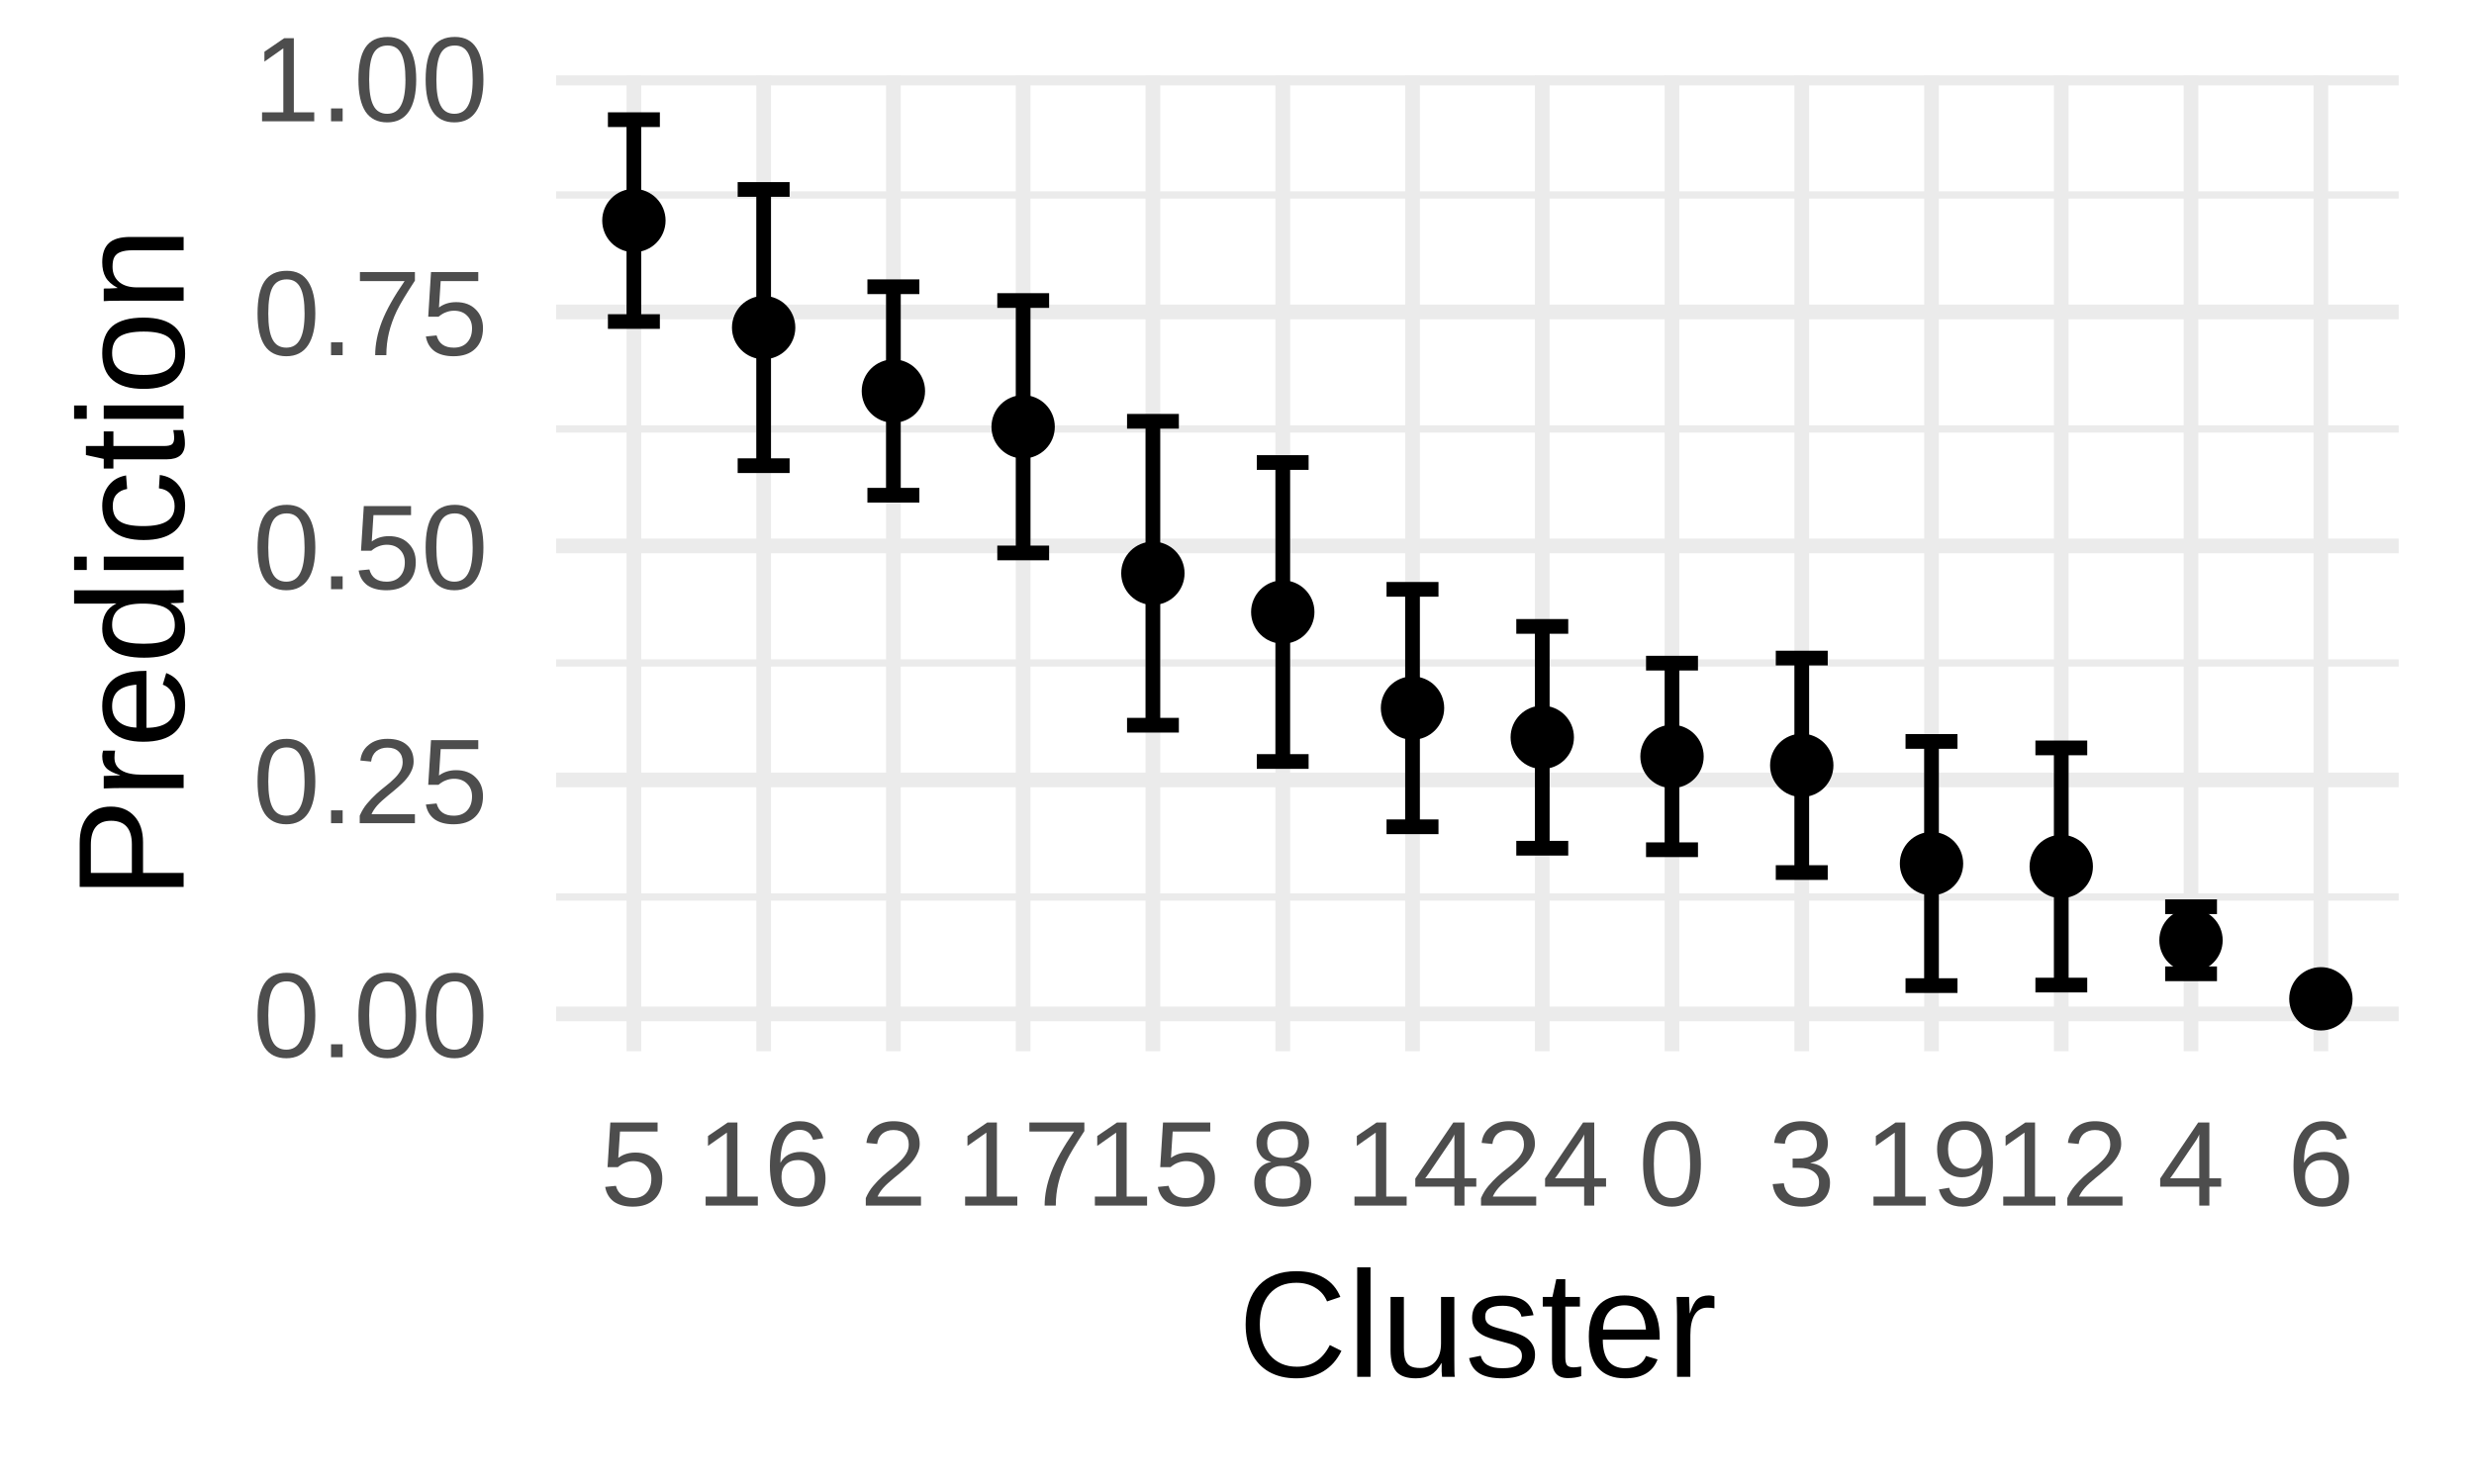
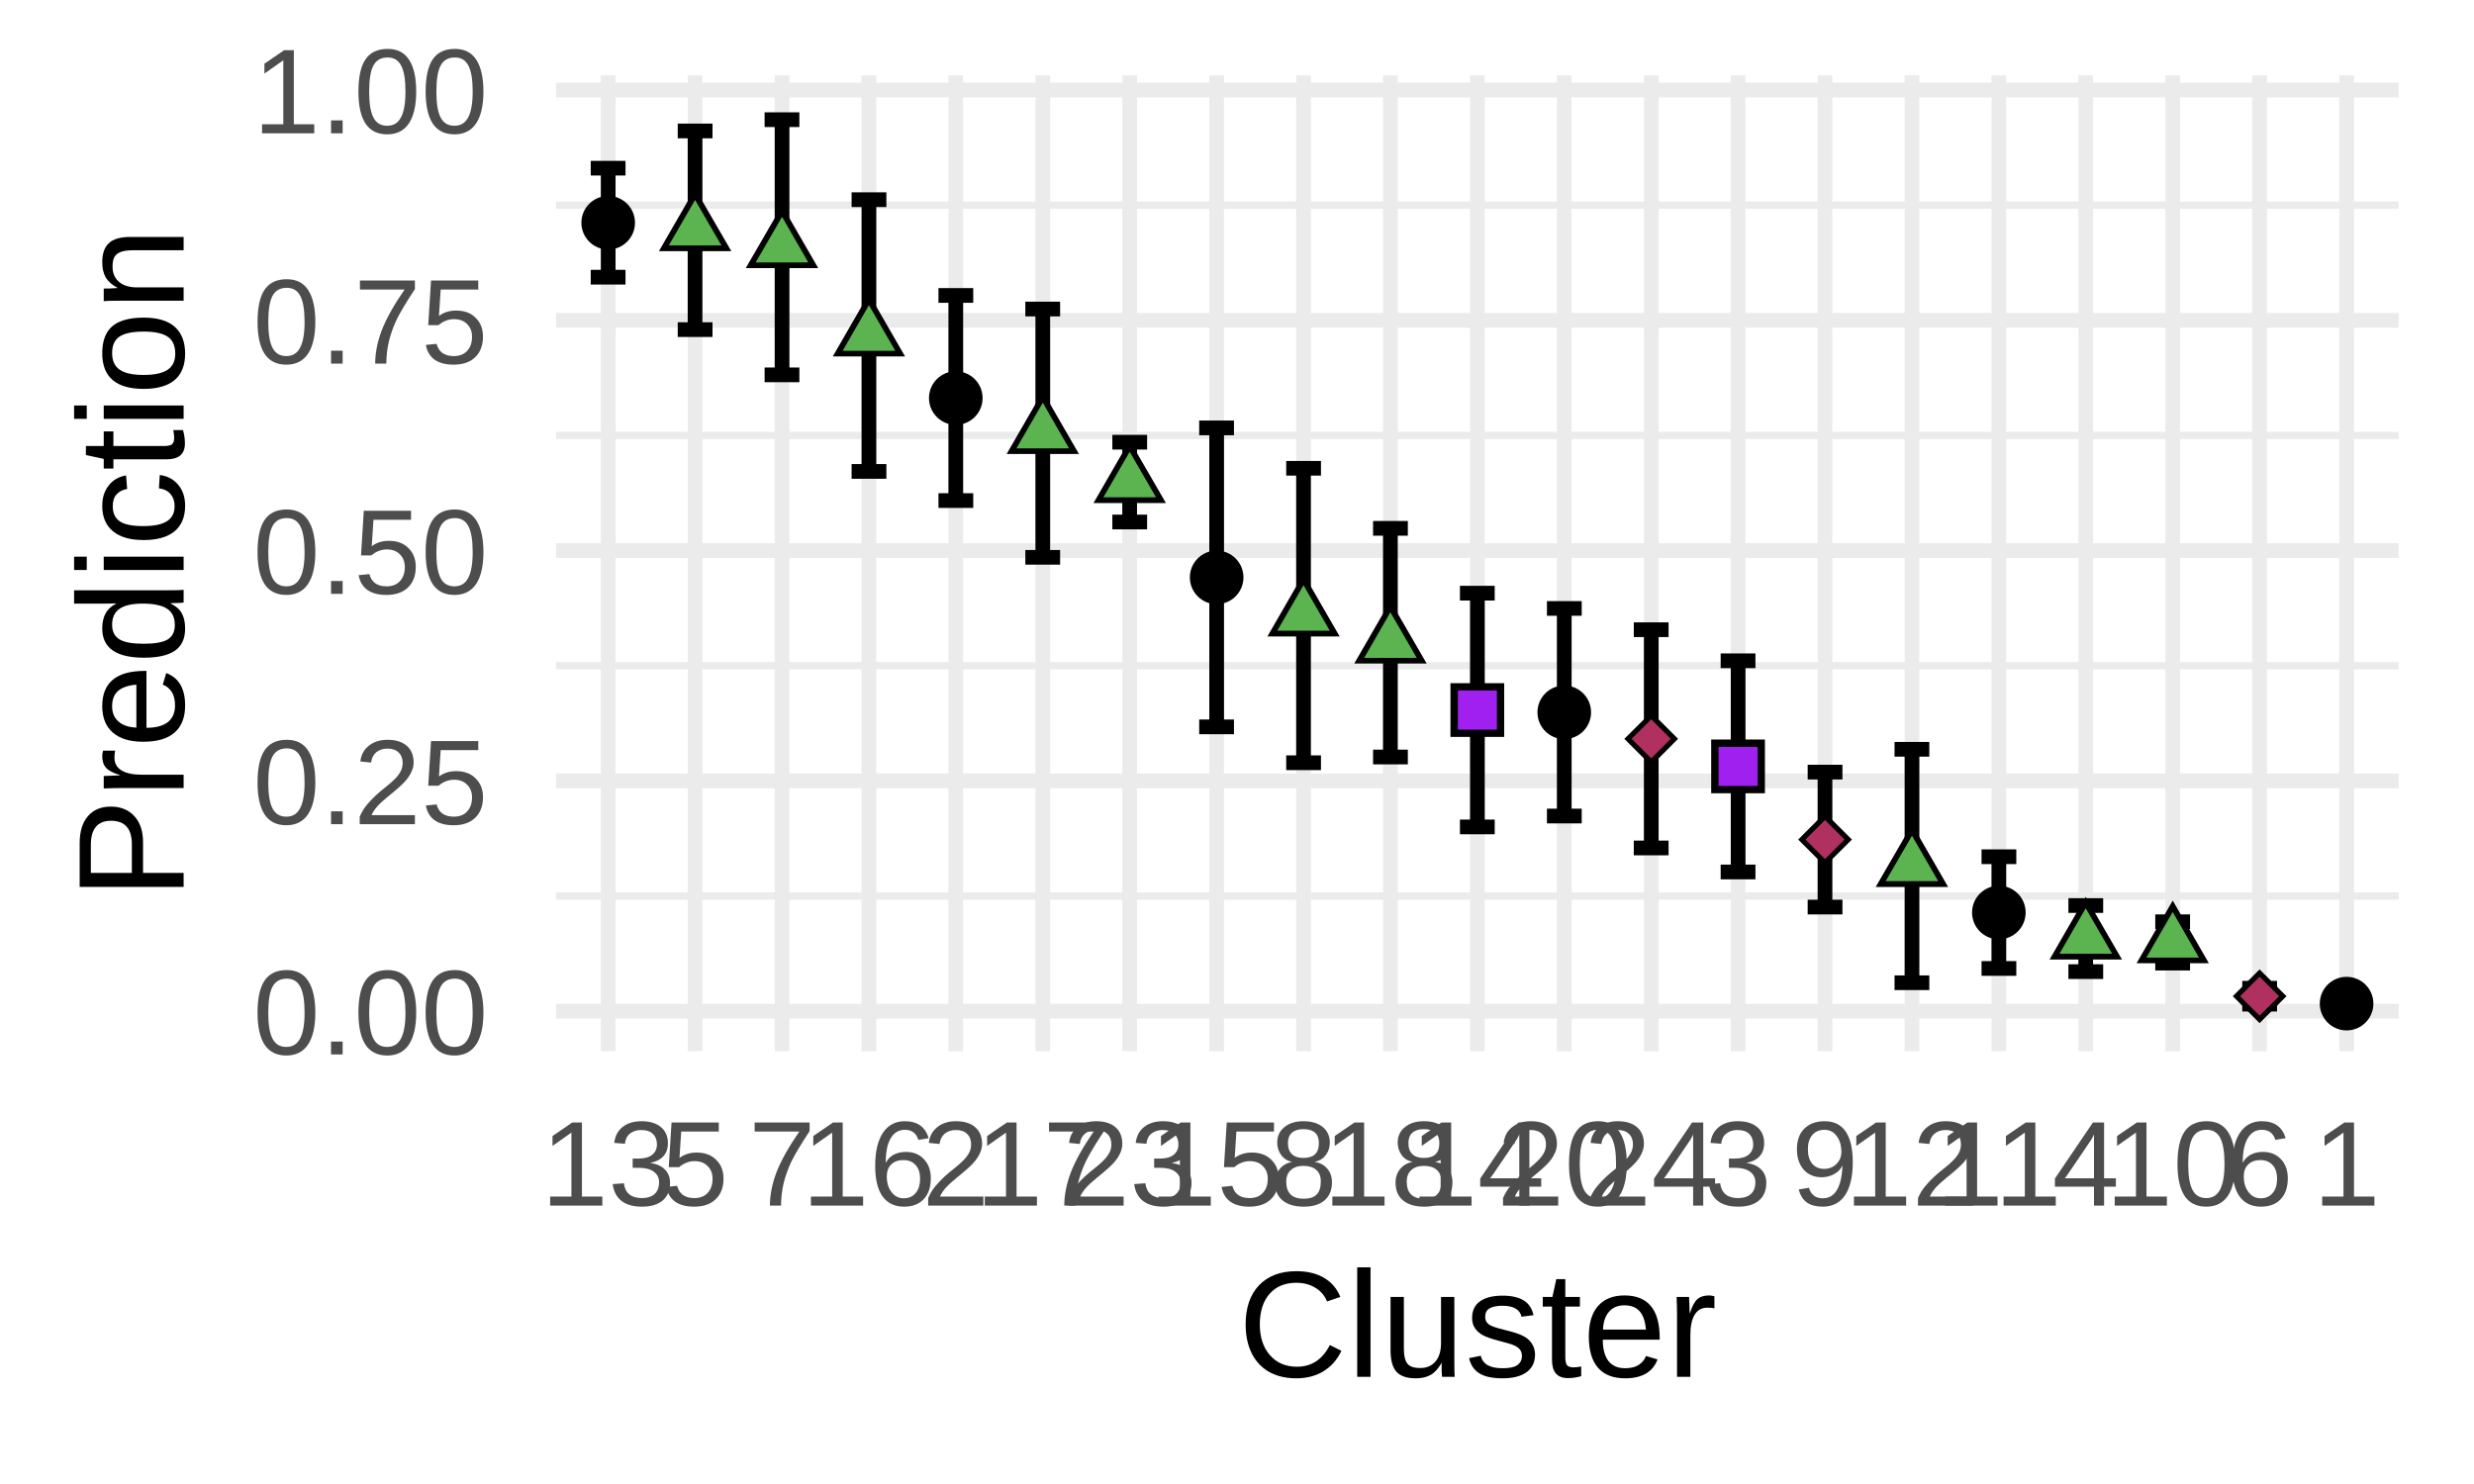
<svg xmlns="http://www.w3.org/2000/svg" width="180.00pt" height="108.00pt" viewBox="0 0 180.00 108.00">
  <g class="svglite">
    <defs>
      <style type="text/css">
    .svglite line, .svglite polyline, .svglite polygon, .svglite path, .svglite rect, .svglite circle {
      fill: none;
      stroke: #000000;
      stroke-linecap: round;
      stroke-linejoin: round;
      stroke-miterlimit: 10.00;
    }
    .svglite text {
      white-space: pre;
    }
    .svglite g.glyphgroup path {
      fill: inherit;
      stroke: none;
    }
  </style>
    </defs>
    <rect width="100%" height="100%" style="stroke: none; fill: #FFFFFF;" />
    <defs>
      <clipPath id="cpMC4wMHwxODAuMDB8MC4wMHwxMDguMDA=">
        <rect x="0.00" y="0.00" width="180.00" height="108.00" />
      </clipPath>
    </defs>
    <g clip-path="url(#cpMC4wMHwxODAuMDB8MC4wMHwxMDguMDA=)">
      <rect x="0.00" y="0.00" width="180.00" height="108.00" style="stroke-width: 1.07; stroke: none; fill: #FFFFFF;" />
    </g>
    <defs>
      <clipPath id="cpNDAuNDZ8MTc0LjUyfDUuNDh8NzYuNTA=">
        <rect x="40.46" y="5.48" width="134.07" height="71.02" />
      </clipPath>
    </defs>
    <g clip-path="url(#cpNDAuNDZ8MTc0LjUyfDUuNDh8NzYuNTA=)">
-       <polyline points="40.46,65.28 174.52,65.28 " style="stroke-width: 0.53; stroke: #EBEBEB; stroke-linecap: butt;" />
-       <polyline points="40.46,48.25 174.52,48.25 " style="stroke-width: 0.53; stroke: #EBEBEB; stroke-linecap: butt;" />
-       <polyline points="40.46,31.22 174.52,31.22 " style="stroke-width: 0.53; stroke: #EBEBEB; stroke-linecap: butt;" />
-       <polyline points="40.46,14.19 174.52,14.19 " style="stroke-width: 0.53; stroke: #EBEBEB; stroke-linecap: butt;" />
-       <polyline points="40.46,73.79 174.52,73.79 " style="stroke-width: 1.07; stroke: #EBEBEB; stroke-linecap: butt;" />
-       <polyline points="40.46,56.76 174.52,56.76 " style="stroke-width: 1.07; stroke: #EBEBEB; stroke-linecap: butt;" />
-       <polyline points="40.46,39.73 174.52,39.73 " style="stroke-width: 1.07; stroke: #EBEBEB; stroke-linecap: butt;" />
-       <polyline points="40.46,22.70 174.52,22.70 " style="stroke-width: 1.07; stroke: #EBEBEB; stroke-linecap: butt;" />
-       <polyline points="40.46,5.68 174.52,5.68 " style="stroke-width: 1.07; stroke: #EBEBEB; stroke-linecap: butt;" />
-       <polyline points="46.12,76.50 46.12,5.48 " style="stroke-width: 1.07; stroke: #EBEBEB; stroke-linecap: butt;" />
-       <polyline points="55.56,76.50 55.56,5.48 " style="stroke-width: 1.07; stroke: #EBEBEB; stroke-linecap: butt;" />
-       <polyline points="65.00,76.50 65.00,5.48 " style="stroke-width: 1.07; stroke: #EBEBEB; stroke-linecap: butt;" />
-       <polyline points="74.44,76.50 74.44,5.48 " style="stroke-width: 1.07; stroke: #EBEBEB; stroke-linecap: butt;" />
-       <polyline points="83.88,76.50 83.88,5.48 " style="stroke-width: 1.07; stroke: #EBEBEB; stroke-linecap: butt;" />
-       <polyline points="93.33,76.50 93.33,5.48 " style="stroke-width: 1.07; stroke: #EBEBEB; stroke-linecap: butt;" />
-       <polyline points="102.77,76.50 102.77,5.48 " style="stroke-width: 1.07; stroke: #EBEBEB; stroke-linecap: butt;" />
-       <polyline points="112.21,76.50 112.21,5.48 " style="stroke-width: 1.07; stroke: #EBEBEB; stroke-linecap: butt;" />
-       <polyline points="121.65,76.50 121.65,5.48 " style="stroke-width: 1.07; stroke: #EBEBEB; stroke-linecap: butt;" />
-       <polyline points="131.09,76.50 131.09,5.48 " style="stroke-width: 1.07; stroke: #EBEBEB; stroke-linecap: butt;" />
-       <polyline points="140.53,76.50 140.53,5.48 " style="stroke-width: 1.07; stroke: #EBEBEB; stroke-linecap: butt;" />
-       <polyline points="149.97,76.50 149.97,5.48 " style="stroke-width: 1.07; stroke: #EBEBEB; stroke-linecap: butt;" />
-       <polyline points="159.41,76.50 159.41,5.48 " style="stroke-width: 1.07; stroke: #EBEBEB; stroke-linecap: butt;" />
-       <polyline points="168.86,76.50 168.86,5.48 " style="stroke-width: 1.07; stroke: #EBEBEB; stroke-linecap: butt;" />
-       <circle cx="121.65" cy="55.05" r="1.95" style="stroke-width: 0.71; fill: #000000;" />
-       <circle cx="65.00" cy="28.46" r="1.95" style="stroke-width: 0.71; fill: #000000;" />
-       <circle cx="131.09" cy="55.70" r="1.95" style="stroke-width: 0.71; fill: #000000;" />
-       <circle cx="159.41" cy="68.43" r="1.95" style="stroke-width: 0.71; fill: #000000;" />
-       <circle cx="46.12" cy="16.05" r="1.95" style="stroke-width: 0.71; fill: #000000;" />
-       <circle cx="168.86" cy="72.69" r="1.95" style="stroke-width: 0.71; fill: #000000;" />
-       <circle cx="93.33" cy="44.54" r="1.95" style="stroke-width: 0.71; fill: #000000;" />
-       <circle cx="149.97" cy="63.06" r="1.95" style="stroke-width: 0.71; fill: #000000;" />
-       <circle cx="102.77" cy="51.53" r="1.95" style="stroke-width: 0.71; fill: #000000;" />
-       <circle cx="83.88" cy="41.72" r="1.95" style="stroke-width: 0.71; fill: #000000;" />
-       <circle cx="55.56" cy="23.84" r="1.95" style="stroke-width: 0.71; fill: #000000;" />
-       <circle cx="74.44" cy="31.06" r="1.95" style="stroke-width: 0.71; fill: #000000;" />
-       <circle cx="140.53" cy="62.85" r="1.95" style="stroke-width: 0.71; fill: #000000;" />
-       <circle cx="112.21" cy="53.66" r="1.95" style="stroke-width: 0.71; fill: #000000;" />
-       <polyline points="119.76,48.26 123.54,48.26 " style="stroke-width: 1.07; stroke-linecap: butt;" />
-       <polyline points="121.65,48.26 121.65,61.84 " style="stroke-width: 1.07; stroke-linecap: butt;" />
-       <polyline points="119.76,61.84 123.54,61.84 " style="stroke-width: 1.07; stroke-linecap: butt;" />
-       <polyline points="63.11,20.87 66.89,20.87 " style="stroke-width: 1.07; stroke-linecap: butt;" />
-       <polyline points="65.00,20.87 65.00,36.04 " style="stroke-width: 1.07; stroke-linecap: butt;" />
-       <polyline points="63.11,36.04 66.89,36.04 " style="stroke-width: 1.07; stroke-linecap: butt;" />
-       <polyline points="129.20,47.89 132.98,47.89 " style="stroke-width: 1.07; stroke-linecap: butt;" />
-       <polyline points="131.09,47.89 131.09,63.50 " style="stroke-width: 1.07; stroke-linecap: butt;" />
-       <polyline points="129.20,63.50 132.98,63.50 " style="stroke-width: 1.07; stroke-linecap: butt;" />
-       <polyline points="157.53,65.99 161.30,65.99 " style="stroke-width: 1.07; stroke-linecap: butt;" />
-       <polyline points="159.41,65.99 159.41,70.87 " style="stroke-width: 1.07; stroke-linecap: butt;" />
-       <polyline points="157.53,70.87 161.30,70.87 " style="stroke-width: 1.07; stroke-linecap: butt;" />
-       <polyline points="44.23,8.71 48.01,8.71 " style="stroke-width: 1.07; stroke-linecap: butt;" />
-       <polyline points="46.12,8.71 46.12,23.40 " style="stroke-width: 1.07; stroke-linecap: butt;" />
-       <polyline points="44.23,23.40 48.01,23.40 " style="stroke-width: 1.07; stroke-linecap: butt;" />
-       <polyline points="166.97,72.10 170.74,72.10 " style="stroke-width: 1.07; stroke-linecap: butt;" />
-       <polyline points="168.86,72.10 168.86,73.28 " style="stroke-width: 1.07; stroke-linecap: butt;" />
-       <polyline points="166.97,73.28 170.74,73.28 " style="stroke-width: 1.07; stroke-linecap: butt;" />
-       <polyline points="91.44,33.66 95.21,33.66 " style="stroke-width: 1.07; stroke-linecap: butt;" />
-       <polyline points="93.33,33.66 93.33,55.42 " style="stroke-width: 1.07; stroke-linecap: butt;" />
-       <polyline points="91.44,55.42 95.21,55.42 " style="stroke-width: 1.07; stroke-linecap: butt;" />
-       <polyline points="148.09,54.43 151.86,54.43 " style="stroke-width: 1.07; stroke-linecap: butt;" />
-       <polyline points="149.97,54.43 149.97,71.69 " style="stroke-width: 1.07; stroke-linecap: butt;" />
-       <polyline points="148.09,71.69 151.86,71.69 " style="stroke-width: 1.07; stroke-linecap: butt;" />
-       <polyline points="100.88,42.89 104.66,42.89 " style="stroke-width: 1.07; stroke-linecap: butt;" />
-       <polyline points="102.77,42.89 102.77,60.17 " style="stroke-width: 1.07; stroke-linecap: butt;" />
-       <polyline points="100.88,60.17 104.66,60.17 " style="stroke-width: 1.07; stroke-linecap: butt;" />
-       <polyline points="82.00,30.66 85.77,30.66 " style="stroke-width: 1.07; stroke-linecap: butt;" />
-       <polyline points="83.88,30.66 83.88,52.78 " style="stroke-width: 1.07; stroke-linecap: butt;" />
-       <polyline points="82.00,52.78 85.77,52.78 " style="stroke-width: 1.07; stroke-linecap: butt;" />
-       <polyline points="53.67,13.79 57.45,13.79 " style="stroke-width: 1.07; stroke-linecap: butt;" />
-       <polyline points="55.56,13.79 55.56,33.89 " style="stroke-width: 1.07; stroke-linecap: butt;" />
-       <polyline points="53.67,33.89 57.45,33.89 " style="stroke-width: 1.07; stroke-linecap: butt;" />
-       <polyline points="72.56,21.87 76.33,21.87 " style="stroke-width: 1.07; stroke-linecap: butt;" />
-       <polyline points="74.44,21.87 74.44,40.24 " style="stroke-width: 1.07; stroke-linecap: butt;" />
-       <polyline points="72.56,40.24 76.33,40.24 " style="stroke-width: 1.07; stroke-linecap: butt;" />
-       <polyline points="138.64,53.96 142.42,53.96 " style="stroke-width: 1.07; stroke-linecap: butt;" />
-       <polyline points="140.53,53.96 140.53,71.73 " style="stroke-width: 1.07; stroke-linecap: butt;" />
-       <polyline points="138.64,71.73 142.42,71.73 " style="stroke-width: 1.07; stroke-linecap: butt;" />
-       <polyline points="110.32,45.59 114.10,45.59 " style="stroke-width: 1.07; stroke-linecap: butt;" />
-       <polyline points="112.21,45.59 112.21,61.73 " style="stroke-width: 1.07; stroke-linecap: butt;" />
-       <polyline points="110.32,61.73 114.10,61.73 " style="stroke-width: 1.07; stroke-linecap: butt;" />
+       <polyline points="40.46,65.21 174.52,65.21 " style="stroke-width: 0.53; stroke: #EBEBEB; stroke-linecap: butt;" />
+       <polyline points="40.46,48.45 174.52,48.45 " style="stroke-width: 0.53; stroke: #EBEBEB; stroke-linecap: butt;" />
+       <polyline points="40.46,31.69 174.52,31.69 " style="stroke-width: 0.53; stroke: #EBEBEB; stroke-linecap: butt;" />
+       <polyline points="40.46,14.93 174.52,14.93 " style="stroke-width: 0.53; stroke: #EBEBEB; stroke-linecap: butt;" />
+       <polyline points="40.46,73.59 174.52,73.59 " style="stroke-width: 1.07; stroke: #EBEBEB; stroke-linecap: butt;" />
+       <polyline points="40.46,56.83 174.52,56.83 " style="stroke-width: 1.07; stroke: #EBEBEB; stroke-linecap: butt;" />
+       <polyline points="40.46,40.07 174.52,40.07 " style="stroke-width: 1.07; stroke: #EBEBEB; stroke-linecap: butt;" />
+       <polyline points="40.46,23.31 174.52,23.31 " style="stroke-width: 1.07; stroke: #EBEBEB; stroke-linecap: butt;" />
+       <polyline points="40.46,6.55 174.52,6.55 " style="stroke-width: 1.07; stroke: #EBEBEB; stroke-linecap: butt;" />
+       <polyline points="44.25,76.50 44.25,5.48 " style="stroke-width: 1.07; stroke: #EBEBEB; stroke-linecap: butt;" />
+       <polyline points="50.57,76.50 50.57,5.48 " style="stroke-width: 1.07; stroke: #EBEBEB; stroke-linecap: butt;" />
+       <polyline points="56.90,76.50 56.90,5.48 " style="stroke-width: 1.07; stroke: #EBEBEB; stroke-linecap: butt;" />
+       <polyline points="63.22,76.50 63.22,5.48 " style="stroke-width: 1.07; stroke: #EBEBEB; stroke-linecap: butt;" />
+       <polyline points="69.54,76.50 69.54,5.48 " style="stroke-width: 1.07; stroke: #EBEBEB; stroke-linecap: butt;" />
+       <polyline points="75.87,76.50 75.87,5.48 " style="stroke-width: 1.07; stroke: #EBEBEB; stroke-linecap: butt;" />
+       <polyline points="82.19,76.50 82.19,5.48 " style="stroke-width: 1.07; stroke: #EBEBEB; stroke-linecap: butt;" />
+       <polyline points="88.52,76.50 88.52,5.48 " style="stroke-width: 1.07; stroke: #EBEBEB; stroke-linecap: butt;" />
+       <polyline points="94.84,76.50 94.84,5.48 " style="stroke-width: 1.07; stroke: #EBEBEB; stroke-linecap: butt;" />
+       <polyline points="101.16,76.50 101.16,5.48 " style="stroke-width: 1.07; stroke: #EBEBEB; stroke-linecap: butt;" />
+       <polyline points="107.49,76.50 107.49,5.48 " style="stroke-width: 1.07; stroke: #EBEBEB; stroke-linecap: butt;" />
+       <polyline points="113.81,76.50 113.81,5.48 " style="stroke-width: 1.07; stroke: #EBEBEB; stroke-linecap: butt;" />
+       <polyline points="120.14,76.50 120.14,5.48 " style="stroke-width: 1.07; stroke: #EBEBEB; stroke-linecap: butt;" />
+       <polyline points="126.46,76.50 126.46,5.48 " style="stroke-width: 1.07; stroke: #EBEBEB; stroke-linecap: butt;" />
+       <polyline points="132.78,76.50 132.78,5.48 " style="stroke-width: 1.07; stroke: #EBEBEB; stroke-linecap: butt;" />
+       <polyline points="139.11,76.50 139.11,5.48 " style="stroke-width: 1.07; stroke: #EBEBEB; stroke-linecap: butt;" />
+       <polyline points="145.43,76.50 145.43,5.48 " style="stroke-width: 1.07; stroke: #EBEBEB; stroke-linecap: butt;" />
+       <polyline points="151.75,76.50 151.75,5.48 " style="stroke-width: 1.07; stroke: #EBEBEB; stroke-linecap: butt;" />
+       <polyline points="158.08,76.50 158.08,5.48 " style="stroke-width: 1.07; stroke: #EBEBEB; stroke-linecap: butt;" />
+       <polyline points="164.40,76.50 164.40,5.48 " style="stroke-width: 1.07; stroke: #EBEBEB; stroke-linecap: butt;" />
+       <polyline points="170.73,76.50 170.73,5.48 " style="stroke-width: 1.07; stroke: #EBEBEB; stroke-linecap: butt;" />
+       <polyline points="169.46,72.81 171.99,72.81 " style="stroke-width: 1.07; stroke-linecap: butt;" />
+       <polyline points="170.73,72.81 170.73,73.28 " style="stroke-width: 1.07; stroke-linecap: butt;" />
+       <polyline points="169.46,73.28 171.99,73.28 " style="stroke-width: 1.07; stroke-linecap: butt;" />
+       <polyline points="68.28,21.50 70.81,21.50 " style="stroke-width: 1.07; stroke-linecap: butt;" />
+       <polyline points="69.54,21.50 69.54,36.43 " style="stroke-width: 1.07; stroke-linecap: butt;" />
+       <polyline points="68.28,36.43 70.81,36.43 " style="stroke-width: 1.07; stroke-linecap: butt;" />
+       <polyline points="125.19,48.09 127.72,48.09 " style="stroke-width: 1.07; stroke-linecap: butt;" />
+       <polyline points="126.46,48.09 126.46,63.46 " style="stroke-width: 1.07; stroke-linecap: butt;" />
+       <polyline points="125.19,63.46 127.72,63.46 " style="stroke-width: 1.07; stroke-linecap: butt;" />
+       <polyline points="150.49,65.90 153.02,65.90 " style="stroke-width: 1.07; stroke-linecap: butt;" />
+       <polyline points="151.75,65.90 151.75,70.71 " style="stroke-width: 1.07; stroke-linecap: butt;" />
+       <polyline points="150.49,70.71 153.02,70.71 " style="stroke-width: 1.07; stroke-linecap: butt;" />
+       <polyline points="49.31,9.53 51.84,9.53 " style="stroke-width: 1.07; stroke-linecap: butt;" />
+       <polyline points="50.57,9.53 50.57,23.99 " style="stroke-width: 1.07; stroke-linecap: butt;" />
+       <polyline points="49.31,23.99 51.84,23.99 " style="stroke-width: 1.07; stroke-linecap: butt;" />
+       <polyline points="163.14,71.92 165.67,71.92 " style="stroke-width: 1.07; stroke-linecap: butt;" />
+       <polyline points="164.40,71.92 164.40,73.08 " style="stroke-width: 1.07; stroke-linecap: butt;" />
+       <polyline points="163.14,73.08 165.67,73.08 " style="stroke-width: 1.07; stroke-linecap: butt;" />
+       <polyline points="55.63,8.71 58.16,8.71 " style="stroke-width: 1.07; stroke-linecap: butt;" />
+       <polyline points="56.90,8.71 56.90,27.28 " style="stroke-width: 1.07; stroke-linecap: butt;" />
+       <polyline points="55.63,27.28 58.16,27.28 " style="stroke-width: 1.07; stroke-linecap: butt;" />
+       <polyline points="93.58,34.08 96.11,34.08 " style="stroke-width: 1.07; stroke-linecap: butt;" />
+       <polyline points="94.84,34.08 94.84,55.51 " style="stroke-width: 1.07; stroke-linecap: butt;" />
+       <polyline points="93.58,55.51 96.11,55.51 " style="stroke-width: 1.07; stroke-linecap: butt;" />
+       <polyline points="131.52,56.19 134.05,56.19 " style="stroke-width: 1.07; stroke-linecap: butt;" />
+       <polyline points="132.78,56.19 132.78,66.01 " style="stroke-width: 1.07; stroke-linecap: butt;" />
+       <polyline points="131.52,66.01 134.05,66.01 " style="stroke-width: 1.07; stroke-linecap: butt;" />
+       <polyline points="156.81,67.08 159.34,67.08 " style="stroke-width: 1.07; stroke-linecap: butt;" />
+       <polyline points="158.08,67.08 158.08,70.09 " style="stroke-width: 1.07; stroke-linecap: butt;" />
+       <polyline points="156.81,70.09 159.34,70.09 " style="stroke-width: 1.07; stroke-linecap: butt;" />
+       <polyline points="144.17,62.35 146.70,62.35 " style="stroke-width: 1.07; stroke-linecap: butt;" />
+       <polyline points="145.43,62.35 145.43,70.48 " style="stroke-width: 1.07; stroke-linecap: butt;" />
+       <polyline points="144.17,70.48 146.70,70.48 " style="stroke-width: 1.07; stroke-linecap: butt;" />
+       <polyline points="137.84,54.53 140.37,54.53 " style="stroke-width: 1.07; stroke-linecap: butt;" />
+       <polyline points="139.11,54.53 139.11,71.52 " style="stroke-width: 1.07; stroke-linecap: butt;" />
+       <polyline points="137.84,71.52 140.37,71.52 " style="stroke-width: 1.07; stroke-linecap: butt;" />
+       <polyline points="42.98,12.24 45.51,12.24 " style="stroke-width: 1.07; stroke-linecap: butt;" />
+       <polyline points="44.25,12.24 44.25,20.17 " style="stroke-width: 1.07; stroke-linecap: butt;" />
+       <polyline points="42.98,20.17 45.51,20.17 " style="stroke-width: 1.07; stroke-linecap: butt;" />
+       <polyline points="106.22,43.17 108.75,43.17 " style="stroke-width: 1.07; stroke-linecap: butt;" />
+       <polyline points="107.49,43.17 107.49,60.18 " style="stroke-width: 1.07; stroke-linecap: butt;" />
+       <polyline points="106.22,60.18 108.75,60.18 " style="stroke-width: 1.07; stroke-linecap: butt;" />
+       <polyline points="87.25,31.14 89.78,31.14 " style="stroke-width: 1.07; stroke-linecap: butt;" />
+       <polyline points="88.52,31.14 88.52,52.90 " style="stroke-width: 1.07; stroke-linecap: butt;" />
+       <polyline points="87.25,52.90 89.78,52.90 " style="stroke-width: 1.07; stroke-linecap: butt;" />
+       <polyline points="61.96,14.53 64.49,14.53 " style="stroke-width: 1.07; stroke-linecap: butt;" />
+       <polyline points="63.22,14.53 63.22,34.31 " style="stroke-width: 1.07; stroke-linecap: butt;" />
+       <polyline points="61.96,34.31 64.49,34.31 " style="stroke-width: 1.07; stroke-linecap: butt;" />
+       <polyline points="74.60,22.49 77.13,22.49 " style="stroke-width: 1.07; stroke-linecap: butt;" />
+       <polyline points="75.87,22.49 75.87,40.56 " style="stroke-width: 1.07; stroke-linecap: butt;" />
+       <polyline points="74.60,40.56 77.13,40.56 " style="stroke-width: 1.07; stroke-linecap: butt;" />
+       <polyline points="99.90,38.45 102.43,38.45 " style="stroke-width: 1.07; stroke-linecap: butt;" />
+       <polyline points="101.16,38.45 101.16,55.09 " style="stroke-width: 1.07; stroke-linecap: butt;" />
+       <polyline points="99.90,55.09 102.43,55.09 " style="stroke-width: 1.07; stroke-linecap: butt;" />
+       <polyline points="112.55,44.28 115.08,44.28 " style="stroke-width: 1.07; stroke-linecap: butt;" />
+       <polyline points="113.81,44.28 113.81,59.39 " style="stroke-width: 1.07; stroke-linecap: butt;" />
+       <polyline points="112.55,59.39 115.08,59.39 " style="stroke-width: 1.07; stroke-linecap: butt;" />
+       <polyline points="80.93,32.18 83.46,32.18 " style="stroke-width: 1.07; stroke-linecap: butt;" />
+       <polyline points="82.19,32.18 82.19,37.99 " style="stroke-width: 1.07; stroke-linecap: butt;" />
+       <polyline points="80.93,37.99 83.46,37.99 " style="stroke-width: 1.07; stroke-linecap: butt;" />
+       <polyline points="118.87,45.83 121.40,45.83 " style="stroke-width: 1.07; stroke-linecap: butt;" />
+       <polyline points="120.14,45.83 120.14,61.71 " style="stroke-width: 1.07; stroke-linecap: butt;" />
+       <polyline points="118.87,61.71 121.40,61.71 " style="stroke-width: 1.07; stroke-linecap: butt;" />
+       <circle cx="170.73" cy="73.04" r="1.95" style="stroke-width: 0.71; stroke: none; fill: #000000;" />
+       <circle cx="69.54" cy="28.97" r="1.95" style="stroke-width: 0.71; stroke: none; fill: #000000;" />
+       <polygon points="124.50,57.73 128.41,57.73 128.41,53.82 124.50,53.82 " style="stroke-width: 0.71; stroke: none; fill: #000000;" />
+       <polygon points="151.75,65.27 154.39,69.83 149.12,69.83 " style="stroke-width: 0.71; stroke: none; fill: #000000;" />
+       <polygon points="50.57,13.72 53.21,18.28 47.94,18.28 " style="stroke-width: 0.71; stroke: none; fill: #000000;" />
+       <polygon points="162.45,72.50 164.40,70.55 166.36,72.50 164.40,74.46 " style="stroke-width: 0.71; stroke: none; fill: #000000;" />
+       <polygon points="56.90,14.95 59.53,19.51 54.26,19.51 " style="stroke-width: 0.71; stroke: none; fill: #000000;" />
+       <polygon points="94.84,41.76 97.47,46.32 92.21,46.32 " style="stroke-width: 0.71; stroke: none; fill: #000000;" />
+       <polygon points="130.83,61.10 132.78,59.14 134.74,61.10 132.78,63.05 " style="stroke-width: 0.71; stroke: none; fill: #000000;" />
+       <polygon points="158.08,65.54 160.71,70.10 155.45,70.10 " style="stroke-width: 0.71; stroke: none; fill: #000000;" />
+       <circle cx="145.43" cy="66.41" r="1.95" style="stroke-width: 0.71; stroke: none; fill: #000000;" />
+       <polygon points="139.11,59.99 141.74,64.55 136.47,64.55 " style="stroke-width: 0.71; stroke: none; fill: #000000;" />
+       <circle cx="44.25" cy="16.21" r="1.95" style="stroke-width: 0.71; stroke: none; fill: #000000;" />
+       <polygon points="105.53,53.63 109.44,53.63 109.44,49.72 105.53,49.72 " style="stroke-width: 0.71; stroke: none; fill: #000000;" />
+       <circle cx="88.52" cy="42.02" r="1.95" style="stroke-width: 0.71; stroke: none; fill: #000000;" />
+       <polygon points="63.22,21.38 65.85,25.94 60.59,25.94 " style="stroke-width: 0.71; stroke: none; fill: #000000;" />
+       <polygon points="75.87,28.48 78.50,33.04 73.24,33.04 " style="stroke-width: 0.71; stroke: none; fill: #000000;" />
+       <polygon points="101.16,43.73 103.80,48.29 98.53,48.29 " style="stroke-width: 0.71; stroke: none; fill: #000000;" />
+       <circle cx="113.81" cy="51.84" r="1.95" style="stroke-width: 0.71; stroke: none; fill: #000000;" />
+       <polygon points="82.19,32.05 84.83,36.61 79.56,36.61 " style="stroke-width: 0.71; stroke: none; fill: #000000;" />
+       <polygon points="118.18,53.77 120.14,51.82 122.09,53.77 120.14,55.73 " style="stroke-width: 0.71; stroke: none; fill: #000000;" />
+       <circle cx="170.73" cy="73.04" r="1.42" style="stroke-width: 0.71; stroke: none; fill: #000000;" />
+       <circle cx="69.54" cy="28.97" r="1.42" style="stroke-width: 0.71; stroke: none; fill: #000000;" />
+       <polygon points="125.04,57.20 127.88,57.20 127.88,54.36 125.04,54.36 " style="stroke-width: 0.71; stroke: none; fill: #A020F0;" />
+       <polygon points="151.75,66.10 153.67,69.41 149.84,69.41 " style="stroke-width: 0.71; stroke: none; fill: #5BB450;" />
+       <polygon points="50.57,14.55 52.49,17.86 48.66,17.86 " style="stroke-width: 0.71; stroke: none; fill: #5BB450;" />
+       <polygon points="162.98,72.50 164.40,71.08 165.82,72.50 164.40,73.92 " style="stroke-width: 0.71; stroke: none; fill: #B03060;" />
+       <polygon points="56.90,15.78 58.81,19.10 54.98,19.10 " style="stroke-width: 0.71; stroke: none; fill: #5BB450;" />
+       <polygon points="94.84,42.59 96.75,45.90 92.93,45.90 " style="stroke-width: 0.71; stroke: none; fill: #5BB450;" />
+       <polygon points="131.36,61.10 132.78,59.68 134.20,61.10 132.78,62.52 " style="stroke-width: 0.71; stroke: none; fill: #B03060;" />
+       <polygon points="158.08,66.37 159.99,69.69 156.16,69.69 " style="stroke-width: 0.71; stroke: none; fill: #5BB450;" />
+       <circle cx="145.43" cy="66.41" r="1.42" style="stroke-width: 0.71; stroke: none; fill: #000000;" />
+       <polygon points="139.11,60.82 141.02,64.13 137.19,64.13 " style="stroke-width: 0.71; stroke: none; fill: #5BB450;" />
+       <circle cx="44.25" cy="16.21" r="1.42" style="stroke-width: 0.71; stroke: none; fill: #000000;" />
+       <polygon points="106.07,53.10 108.91,53.10 108.91,50.25 106.07,50.25 " style="stroke-width: 0.71; stroke: none; fill: #A020F0;" />
+       <circle cx="88.52" cy="42.02" r="1.42" style="stroke-width: 0.71; stroke: none; fill: #000000;" />
+       <polygon points="63.22,22.21 65.14,25.53 61.31,25.53 " style="stroke-width: 0.71; stroke: none; fill: #5BB450;" />
+       <polygon points="75.87,29.31 77.78,32.63 73.95,32.63 " style="stroke-width: 0.71; stroke: none; fill: #5BB450;" />
+       <polygon points="101.16,44.56 103.08,47.88 99.25,47.88 " style="stroke-width: 0.71; stroke: none; fill: #5BB450;" />
+       <circle cx="113.81" cy="51.84" r="1.42" style="stroke-width: 0.71; stroke: none; fill: #000000;" />
+       <polygon points="82.19,32.88 84.11,36.19 80.28,36.19 " style="stroke-width: 0.71; stroke: none; fill: #5BB450;" />
+       <polygon points="118.71,53.77 120.14,52.35 121.56,53.77 120.14,55.19 " style="stroke-width: 0.71; stroke: none; fill: #B03060;" />
    </g>
    <g clip-path="url(#cpMC4wMHwxODAuMDB8MC4wMHwxMDguMDA=)">
-       <text x="35.52" y="76.94" text-anchor="end" style="font-size: 8.80px;fill: #4D4D4D; font-family: &quot;Arial&quot;;" textLength="17.11px" lengthAdjust="spacingAndGlyphs">0.00</text>
-       <text x="35.52" y="59.91" text-anchor="end" style="font-size: 8.80px;fill: #4D4D4D; font-family: &quot;Arial&quot;;" textLength="17.11px" lengthAdjust="spacingAndGlyphs">0.25</text>
-       <text x="35.52" y="42.88" text-anchor="end" style="font-size: 8.80px;fill: #4D4D4D; font-family: &quot;Arial&quot;;" textLength="17.11px" lengthAdjust="spacingAndGlyphs">0.50</text>
-       <text x="35.52" y="25.85" text-anchor="end" style="font-size: 8.80px;fill: #4D4D4D; font-family: &quot;Arial&quot;;" textLength="17.11px" lengthAdjust="spacingAndGlyphs">0.75</text>
-       <text x="35.52" y="8.83" text-anchor="end" style="font-size: 8.80px;fill: #4D4D4D; font-family: &quot;Arial&quot;;" textLength="17.11px" lengthAdjust="spacingAndGlyphs">1.00</text>
-       <text x="46.12" y="87.74" text-anchor="middle" style="font-size: 8.80px;fill: #4D4D4D; font-family: &quot;Arial&quot;;" textLength="4.89px" lengthAdjust="spacingAndGlyphs">5</text>
-       <text x="55.56" y="87.74" text-anchor="middle" style="font-size: 8.80px;fill: #4D4D4D; font-family: &quot;Arial&quot;;" textLength="9.78px" lengthAdjust="spacingAndGlyphs">16</text>
-       <text x="65.00" y="87.74" text-anchor="middle" style="font-size: 8.80px;fill: #4D4D4D; font-family: &quot;Arial&quot;;" textLength="4.89px" lengthAdjust="spacingAndGlyphs">2</text>
-       <text x="74.44" y="87.74" text-anchor="middle" style="font-size: 8.80px;fill: #4D4D4D; font-family: &quot;Arial&quot;;" textLength="9.78px" lengthAdjust="spacingAndGlyphs">17</text>
-       <text x="83.88" y="87.74" text-anchor="middle" style="font-size: 8.80px;fill: #4D4D4D; font-family: &quot;Arial&quot;;" textLength="9.78px" lengthAdjust="spacingAndGlyphs">15</text>
-       <text x="93.33" y="87.74" text-anchor="middle" style="font-size: 8.80px;fill: #4D4D4D; font-family: &quot;Arial&quot;;" textLength="4.89px" lengthAdjust="spacingAndGlyphs">8</text>
-       <text x="102.77" y="87.74" text-anchor="middle" style="font-size: 8.80px;fill: #4D4D4D; font-family: &quot;Arial&quot;;" textLength="9.78px" lengthAdjust="spacingAndGlyphs">14</text>
-       <text x="112.21" y="87.74" text-anchor="middle" style="font-size: 8.80px;fill: #4D4D4D; font-family: &quot;Arial&quot;;" textLength="9.78px" lengthAdjust="spacingAndGlyphs">24</text>
-       <text x="121.65" y="87.74" text-anchor="middle" style="font-size: 8.80px;fill: #4D4D4D; font-family: &quot;Arial&quot;;" textLength="4.89px" lengthAdjust="spacingAndGlyphs">0</text>
-       <text x="131.09" y="87.74" text-anchor="middle" style="font-size: 8.80px;fill: #4D4D4D; font-family: &quot;Arial&quot;;" textLength="4.89px" lengthAdjust="spacingAndGlyphs">3</text>
-       <text x="140.53" y="87.74" text-anchor="middle" style="font-size: 8.80px;fill: #4D4D4D; font-family: &quot;Arial&quot;;" textLength="9.78px" lengthAdjust="spacingAndGlyphs">19</text>
-       <text x="149.97" y="87.74" text-anchor="middle" style="font-size: 8.80px;fill: #4D4D4D; font-family: &quot;Arial&quot;;" textLength="9.78px" lengthAdjust="spacingAndGlyphs">12</text>
-       <text x="159.41" y="87.74" text-anchor="middle" style="font-size: 8.80px;fill: #4D4D4D; font-family: &quot;Arial&quot;;" textLength="4.89px" lengthAdjust="spacingAndGlyphs">4</text>
-       <text x="168.86" y="87.74" text-anchor="middle" style="font-size: 8.80px;fill: #4D4D4D; font-family: &quot;Arial&quot;;" textLength="4.89px" lengthAdjust="spacingAndGlyphs">6</text>
+       <text x="35.52" y="76.74" text-anchor="end" style="font-size: 8.80px;fill: #4D4D4D; font-family: &quot;Arial&quot;;" textLength="17.11px" lengthAdjust="spacingAndGlyphs">0.00</text>
+       <text x="35.52" y="59.98" text-anchor="end" style="font-size: 8.80px;fill: #4D4D4D; font-family: &quot;Arial&quot;;" textLength="17.11px" lengthAdjust="spacingAndGlyphs">0.25</text>
+       <text x="35.52" y="43.22" text-anchor="end" style="font-size: 8.80px;fill: #4D4D4D; font-family: &quot;Arial&quot;;" textLength="17.11px" lengthAdjust="spacingAndGlyphs">0.50</text>
+       <text x="35.52" y="26.46" text-anchor="end" style="font-size: 8.80px;fill: #4D4D4D; font-family: &quot;Arial&quot;;" textLength="17.11px" lengthAdjust="spacingAndGlyphs">0.75</text>
+       <text x="35.52" y="9.70" text-anchor="end" style="font-size: 8.80px;fill: #4D4D4D; font-family: &quot;Arial&quot;;" textLength="17.11px" lengthAdjust="spacingAndGlyphs">1.00</text>
+       <text x="44.25" y="87.74" text-anchor="middle" style="font-size: 8.80px;fill: #4D4D4D; font-family: &quot;Arial&quot;;" textLength="9.78px" lengthAdjust="spacingAndGlyphs">13</text>
+       <text x="50.57" y="87.74" text-anchor="middle" style="font-size: 8.80px;fill: #4D4D4D; font-family: &quot;Arial&quot;;" textLength="4.89px" lengthAdjust="spacingAndGlyphs">5</text>
+       <text x="56.90" y="87.74" text-anchor="middle" style="font-size: 8.80px;fill: #4D4D4D; font-family: &quot;Arial&quot;;" textLength="4.89px" lengthAdjust="spacingAndGlyphs">7</text>
+       <text x="63.22" y="87.74" text-anchor="middle" style="font-size: 8.80px;fill: #4D4D4D; font-family: &quot;Arial&quot;;" textLength="9.78px" lengthAdjust="spacingAndGlyphs">16</text>
+       <text x="69.54" y="87.74" text-anchor="middle" style="font-size: 8.80px;fill: #4D4D4D; font-family: &quot;Arial&quot;;" textLength="4.89px" lengthAdjust="spacingAndGlyphs">2</text>
+       <text x="75.87" y="87.74" text-anchor="middle" style="font-size: 8.80px;fill: #4D4D4D; font-family: &quot;Arial&quot;;" textLength="9.78px" lengthAdjust="spacingAndGlyphs">17</text>
+       <text x="82.19" y="87.74" text-anchor="middle" style="font-size: 8.80px;fill: #4D4D4D; font-family: &quot;Arial&quot;;" textLength="9.78px" lengthAdjust="spacingAndGlyphs">23</text>
+       <text x="88.52" y="87.74" text-anchor="middle" style="font-size: 8.80px;fill: #4D4D4D; font-family: &quot;Arial&quot;;" textLength="9.78px" lengthAdjust="spacingAndGlyphs">15</text>
+       <text x="94.84" y="87.74" text-anchor="middle" style="font-size: 8.80px;fill: #4D4D4D; font-family: &quot;Arial&quot;;" textLength="4.89px" lengthAdjust="spacingAndGlyphs">8</text>
+       <text x="101.16" y="87.74" text-anchor="middle" style="font-size: 8.80px;fill: #4D4D4D; font-family: &quot;Arial&quot;;" textLength="9.78px" lengthAdjust="spacingAndGlyphs">18</text>
+       <text x="107.49" y="87.74" text-anchor="middle" style="font-size: 8.80px;fill: #4D4D4D; font-family: &quot;Arial&quot;;" textLength="9.78px" lengthAdjust="spacingAndGlyphs">14</text>
+       <text x="113.81" y="87.74" text-anchor="middle" style="font-size: 8.80px;fill: #4D4D4D; font-family: &quot;Arial&quot;;" textLength="9.78px" lengthAdjust="spacingAndGlyphs">20</text>
+       <text x="120.14" y="87.74" text-anchor="middle" style="font-size: 8.80px;fill: #4D4D4D; font-family: &quot;Arial&quot;;" textLength="9.78px" lengthAdjust="spacingAndGlyphs">24</text>
+       <text x="126.46" y="87.74" text-anchor="middle" style="font-size: 8.80px;fill: #4D4D4D; font-family: &quot;Arial&quot;;" textLength="4.89px" lengthAdjust="spacingAndGlyphs">3</text>
+       <text x="132.78" y="87.74" text-anchor="middle" style="font-size: 8.80px;fill: #4D4D4D; font-family: &quot;Arial&quot;;" textLength="4.89px" lengthAdjust="spacingAndGlyphs">9</text>
+       <text x="139.11" y="87.74" text-anchor="middle" style="font-size: 8.80px;fill: #4D4D4D; font-family: &quot;Arial&quot;;" textLength="9.78px" lengthAdjust="spacingAndGlyphs">12</text>
+       <text x="145.43" y="87.74" text-anchor="middle" style="font-size: 8.80px;fill: #4D4D4D; font-family: &quot;Arial&quot;;" textLength="9.12px" lengthAdjust="spacingAndGlyphs">11</text>
+       <text x="151.75" y="87.74" text-anchor="middle" style="font-size: 8.80px;fill: #4D4D4D; font-family: &quot;Arial&quot;;" textLength="4.89px" lengthAdjust="spacingAndGlyphs">4</text>
+       <text x="158.08" y="87.74" text-anchor="middle" style="font-size: 8.80px;fill: #4D4D4D; font-family: &quot;Arial&quot;;" textLength="9.78px" lengthAdjust="spacingAndGlyphs">10</text>
+       <text x="164.40" y="87.74" text-anchor="middle" style="font-size: 8.80px;fill: #4D4D4D; font-family: &quot;Arial&quot;;" textLength="4.89px" lengthAdjust="spacingAndGlyphs">6</text>
+       <text x="170.73" y="87.74" text-anchor="middle" style="font-size: 8.80px;fill: #4D4D4D; font-family: &quot;Arial&quot;;" textLength="4.89px" lengthAdjust="spacingAndGlyphs">1</text>
      <text x="107.49" y="100.20" text-anchor="middle" style="font-size: 11.00px; font-family: &quot;Arial&quot;;" textLength="34.84px" lengthAdjust="spacingAndGlyphs">Cluster</text>
      <text transform="translate(13.36,40.99) rotate(-90)" text-anchor="middle" style="font-size: 11.00px; font-family: &quot;Arial&quot;;" textLength="48.94px" lengthAdjust="spacingAndGlyphs">Prediction</text>
    </g>
  </g>
</svg>
